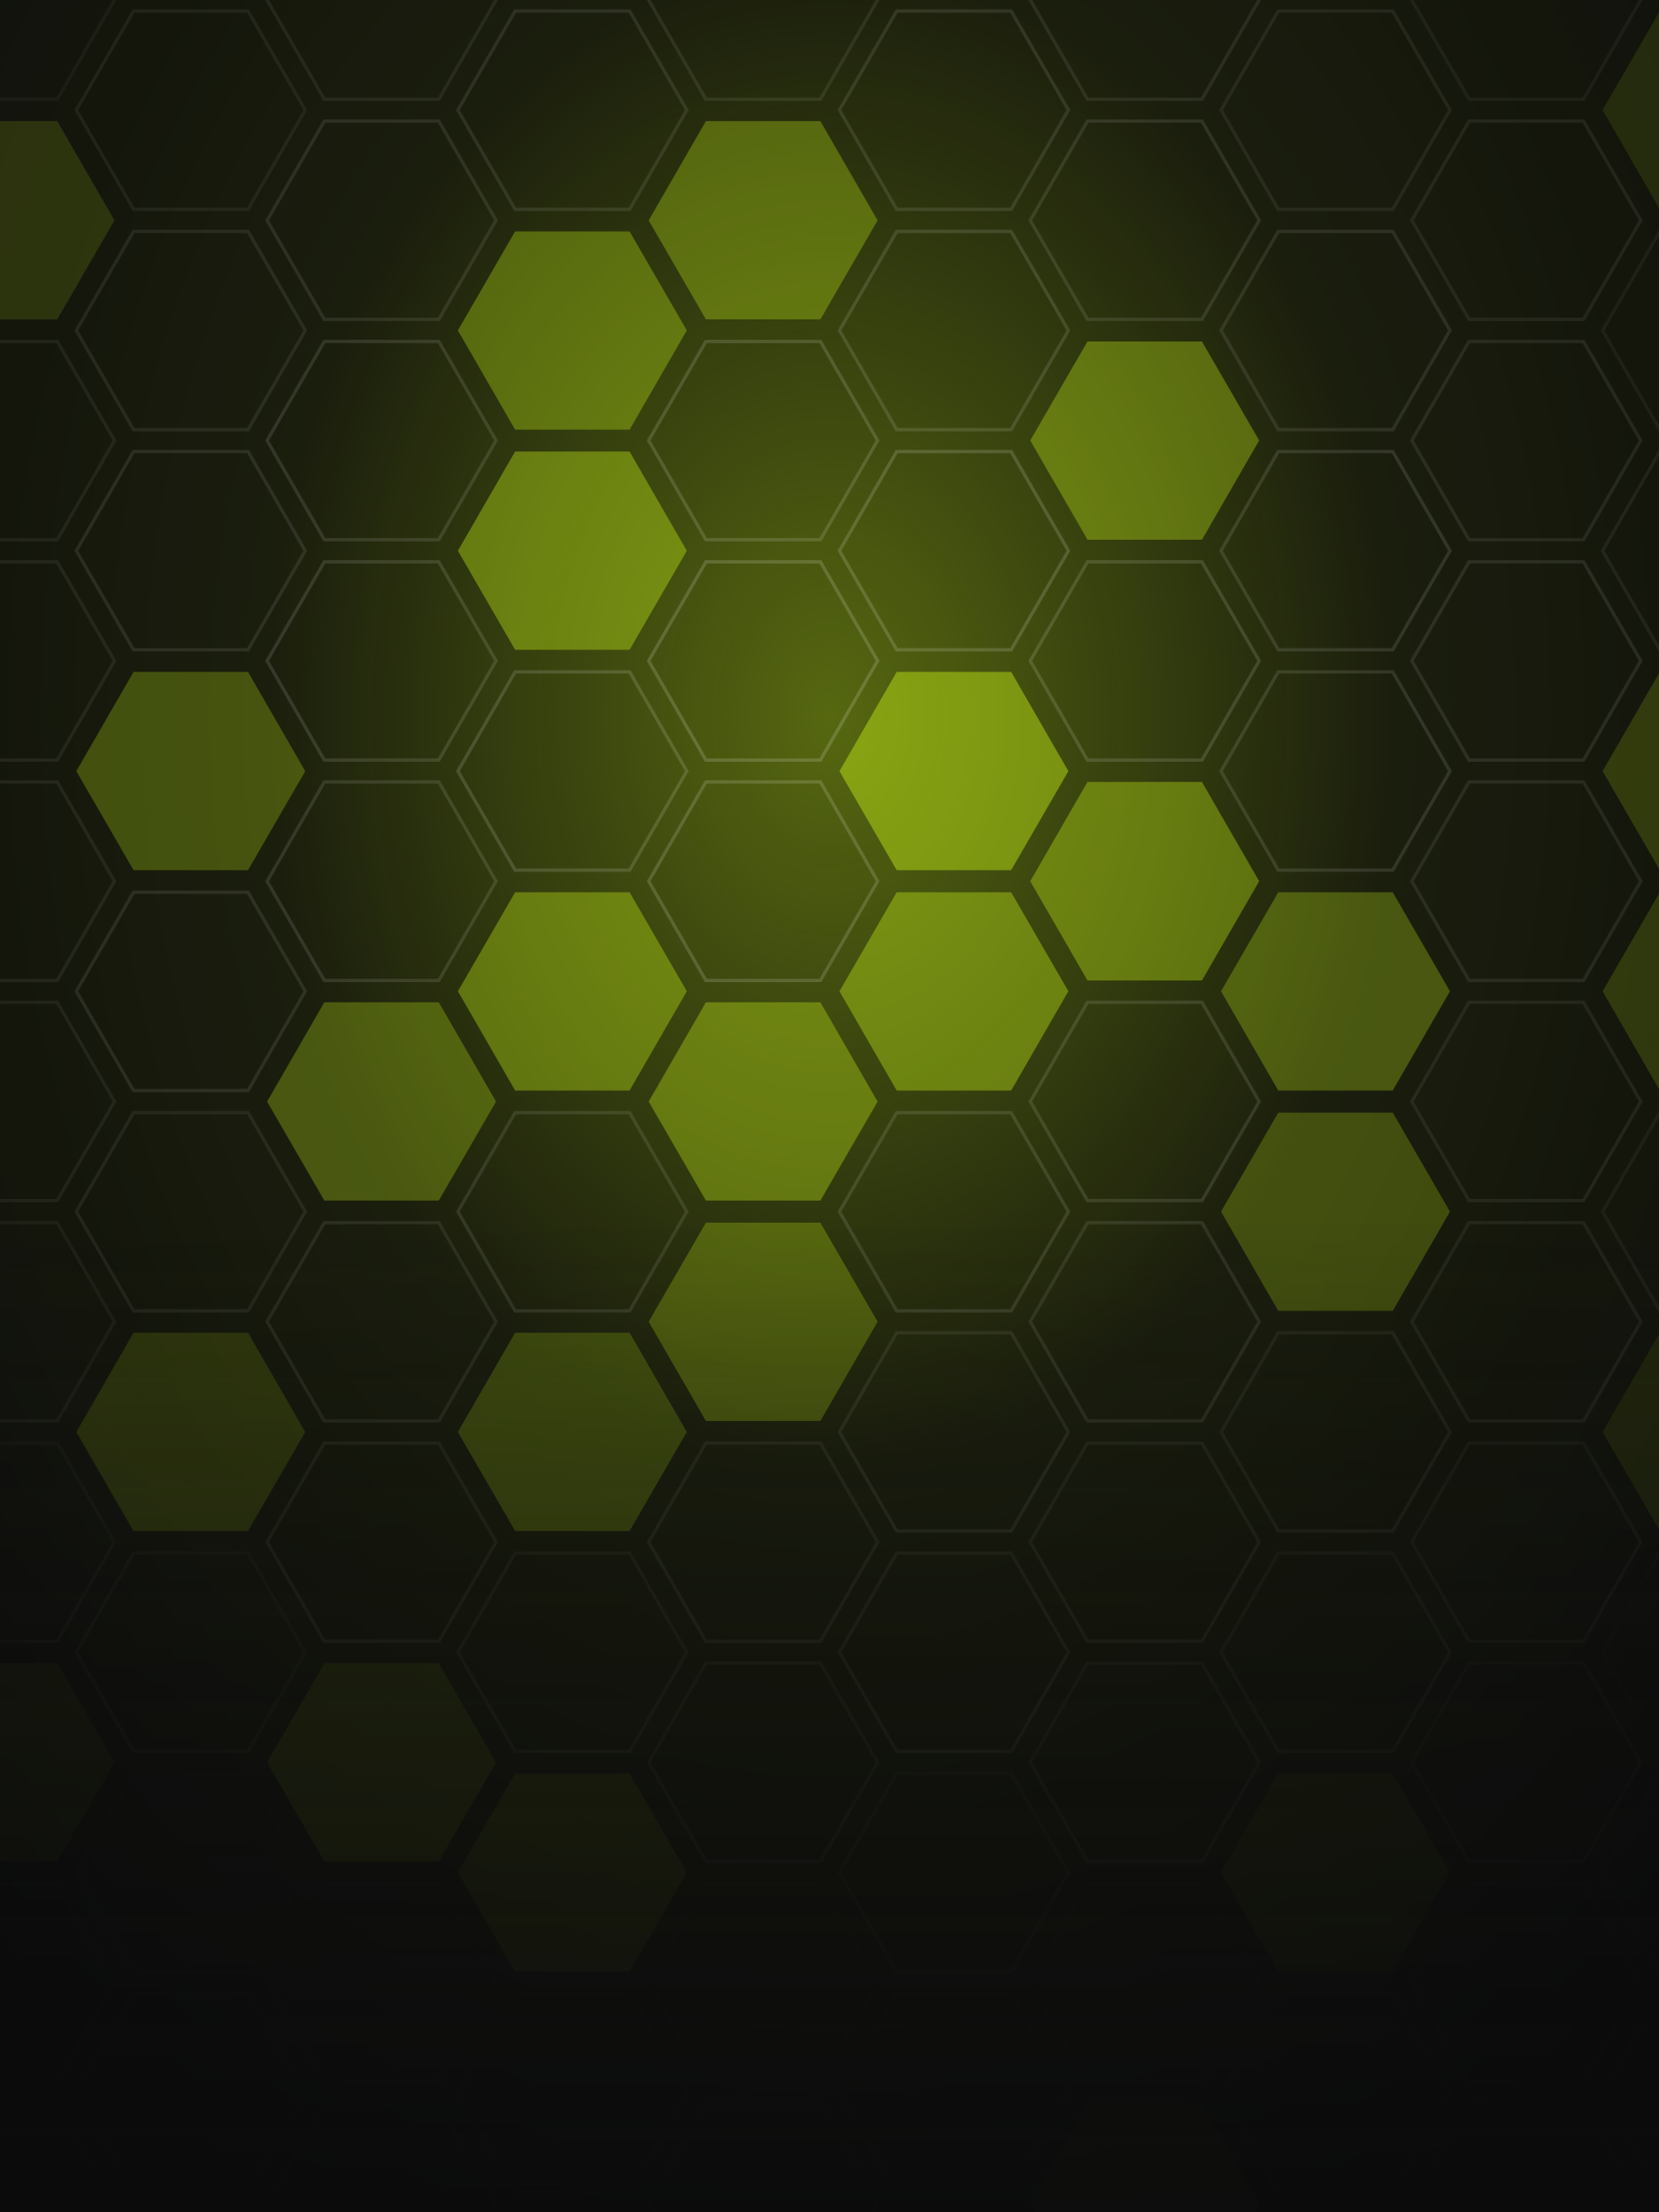
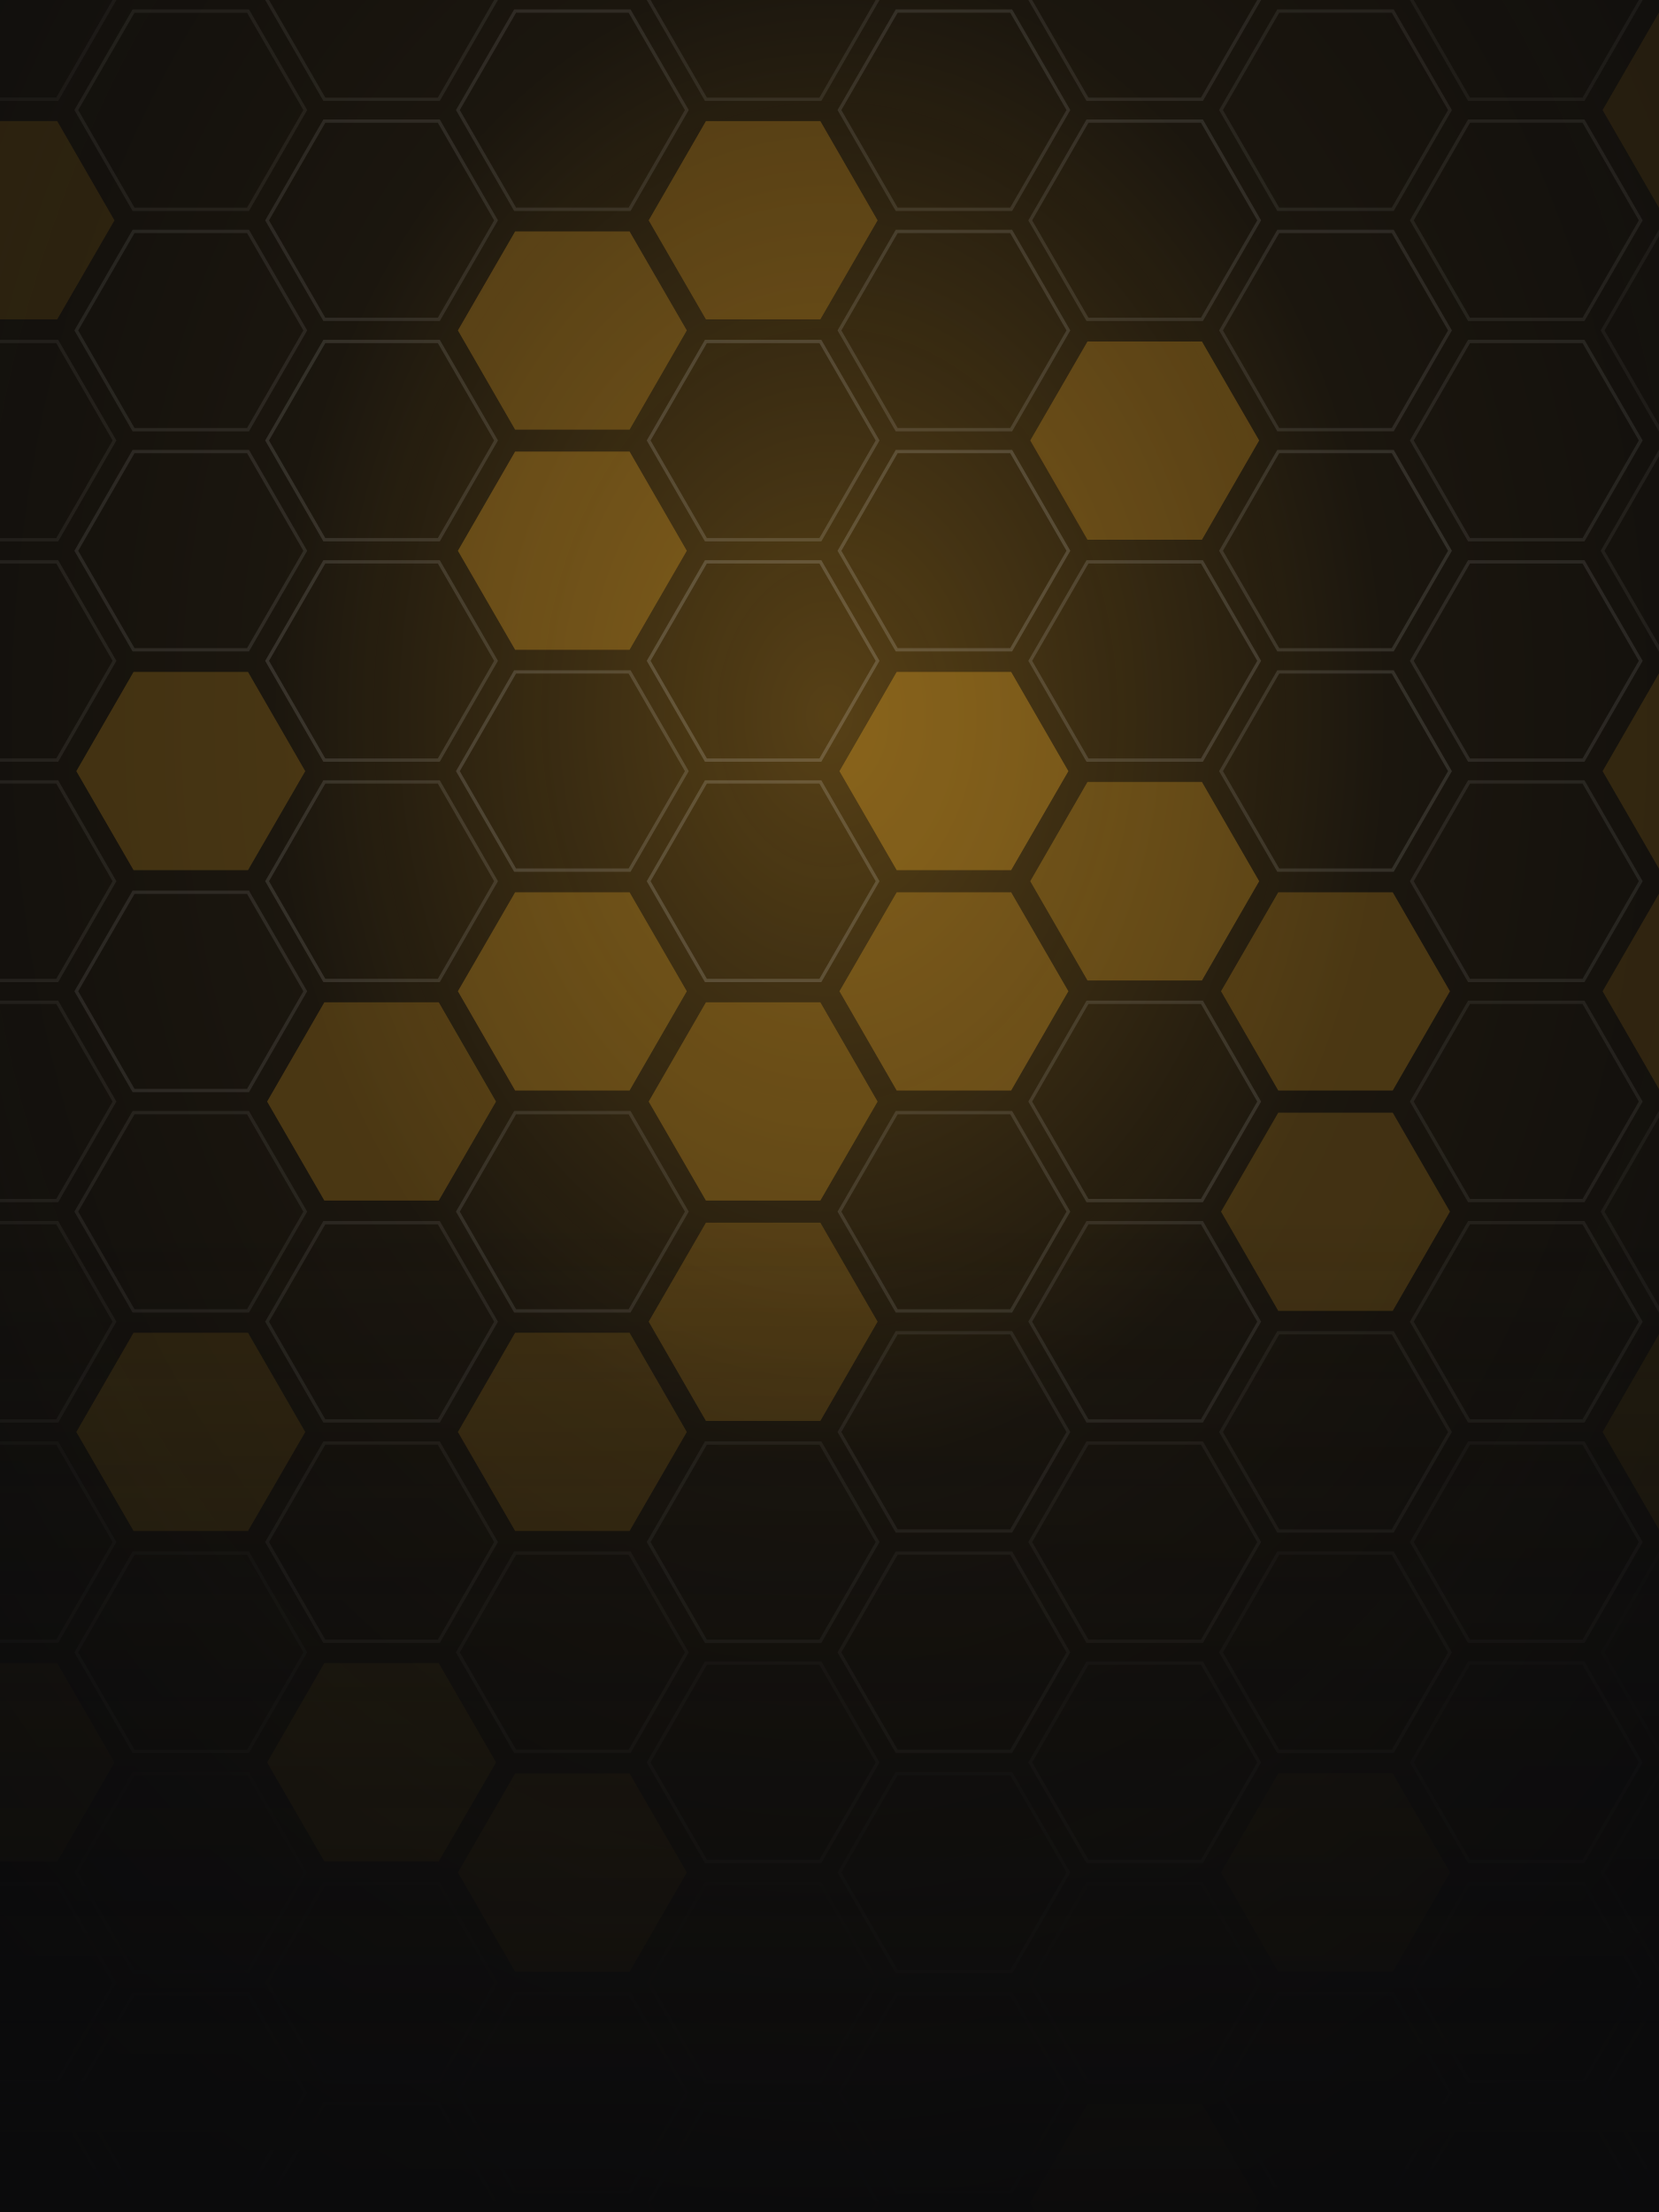
<svg xmlns="http://www.w3.org/2000/svg" viewBox="0 0 600 800" width="600" height="800">
  <defs>
    <radialGradient id="glow1" cx="0.5" cy="0.325" r="0.75">
-       <stop offset="0" stop-color="#d1fe17" stop-opacity="0.38" />
-       <stop offset="0.45" stop-color="#d1fe17" stop-opacity="0.08" />
-       <stop offset="1" stop-color="#d1fe17" stop-opacity="0" />
+       <stop offset="0" stop-color="#d39725" stop-opacity="0.38" />
+       <stop offset="0.45" stop-color="#d39725" stop-opacity="0.08" />
+       <stop offset="1" stop-color="#d39725" stop-opacity="0" />
    </radialGradient>
    <linearGradient id="fade1" x1="0" y1="0" x2="0" y2="1">
      <stop offset="0.55" stop-color="#0b0b0c" stop-opacity="0" />
      <stop offset="1" stop-color="#0b0b0c" stop-opacity="0.85" />
    </linearGradient>
  </defs>
  <rect width="600" height="800" fill="#0b0b0c" />
  <rect width="600" height="800" fill="url(#glow1)" />
  <path d="M-27.6,-39.8L-48.3,-4.0L-89.7,-4.0L-110.4,-39.8L-89.7,-75.7L-48.3,-75.7Z" fill="none" stroke="#ffffff" stroke-opacity="0.01" stroke-width="1.2" />
  <path d="M-27.6,39.8L-48.3,75.7L-89.7,75.7L-110.4,39.8L-89.7,4.0L-48.3,4.0Z" fill="none" stroke="#ffffff" stroke-opacity="0.02" stroke-width="1.2" />
  <path d="M-27.6,119.5L-48.3,155.4L-89.7,155.4L-110.4,119.5L-89.7,83.7L-48.3,83.7Z" fill="none" stroke="#ffffff" stroke-opacity="0.04" stroke-width="1.2" />
  <path d="M-27.6,199.2L-48.3,235.0L-89.7,235.0L-110.4,199.2L-89.7,163.3L-48.3,163.3Z" fill="none" stroke="#ffffff" stroke-opacity="0.04" stroke-width="1.2" />
-   <path d="M-27.6,278.9L-48.3,314.7L-89.7,314.7L-110.4,278.9L-89.7,243.0L-48.3,243.0Z" fill="#d1fe17" fill-opacity="0.12" />
+   <path d="M-27.6,278.9L-48.3,314.7L-89.7,314.7L-110.4,278.9L-89.7,243.0L-48.3,243.0Z" fill="#d39725" fill-opacity="0.12" />
  <path d="M-27.6,358.5L-48.3,394.4L-89.7,394.4L-110.4,358.5L-89.7,322.7L-48.3,322.7Z" fill="none" stroke="#ffffff" stroke-opacity="0.04" stroke-width="1.2" />
  <path d="M-27.6,438.2L-48.3,474.1L-89.7,474.1L-110.4,438.2L-89.7,402.4L-48.3,402.4Z" fill="none" stroke="#ffffff" stroke-opacity="0.03" stroke-width="1.2" />
  <path d="M-27.6,517.9L-48.3,553.7L-89.7,553.7L-110.4,517.9L-89.7,482.0L-48.3,482.0Z" fill="none" stroke="#ffffff" stroke-opacity="0.02" stroke-width="1.2" />
-   <path d="M-27.6,597.6L-48.3,633.4L-89.7,633.4L-110.4,597.6L-89.7,561.7L-48.3,561.7Z" fill="#d1fe17" fill-opacity="0.04" />
+   <path d="M-27.6,597.6L-48.3,633.4L-89.7,633.4L-110.4,597.6L-89.7,561.7L-48.3,561.7Z" fill="#d39725" fill-opacity="0.04" />
  <path d="M-27.6,677.2L-48.3,713.1L-89.7,713.1L-110.4,677.2L-89.7,641.4L-48.3,641.4Z" fill="none" stroke="#ffffff" stroke-opacity="0.01" stroke-width="1.2" />
  <path d="M-27.6,756.9L-48.3,792.8L-89.7,792.8L-110.4,756.9L-89.7,721.1L-48.3,721.1Z" fill="none" stroke="#ffffff" stroke-opacity="0.01" stroke-width="1.2" />
  <path d="M-27.6,836.6L-48.3,872.4L-89.7,872.4L-110.4,836.6L-89.7,800.7L-48.3,800.7Z" fill="none" stroke="#ffffff" stroke-opacity="0.01" stroke-width="1.2" />
  <path d="M41.4,-79.7L20.7,-43.8L-20.7,-43.8L-41.4,-79.7L-20.7,-115.5L20.7,-115.5Z" fill="none" stroke="#ffffff" stroke-opacity="0.02" stroke-width="1.2" />
  <path d="M41.4,0.0L20.7,35.9L-20.7,35.9L-41.4,0.0L-20.7,-35.9L20.7,-35.9Z" fill="none" stroke="#ffffff" stroke-opacity="0.04" stroke-width="1.2" />
-   <path d="M41.4,79.7L20.7,115.5L-20.7,115.5L-41.4,79.7L-20.7,43.8L20.7,43.8Z" fill="#d1fe17" fill-opacity="0.13" />
+   <path d="M41.4,79.7L20.7,115.5L-20.7,115.5L-41.4,79.7L-20.7,43.8L20.7,43.8Z" fill="#d39725" fill-opacity="0.13" />
  <path d="M41.4,159.3L20.7,195.2L-20.7,195.2L-41.4,159.3L-20.7,123.5L20.7,123.5Z" fill="none" stroke="#ffffff" stroke-opacity="0.06" stroke-width="1.2" />
  <path d="M41.4,239.0L20.7,274.9L-20.7,274.9L-41.4,239.0L-20.7,203.2L20.7,203.2Z" fill="none" stroke="#ffffff" stroke-opacity="0.07" stroke-width="1.2" />
  <path d="M41.4,318.7L20.7,354.6L-20.7,354.6L-41.4,318.7L-20.7,282.8L20.7,282.8Z" fill="none" stroke="#ffffff" stroke-opacity="0.07" stroke-width="1.2" />
  <path d="M41.4,398.4L20.7,434.2L-20.7,434.2L-41.4,398.4L-20.7,362.5L20.7,362.5Z" fill="none" stroke="#ffffff" stroke-opacity="0.06" stroke-width="1.2" />
  <path d="M41.4,478.0L20.7,513.9L-20.7,513.9L-41.4,478.0L-20.7,442.2L20.7,442.2Z" fill="none" stroke="#ffffff" stroke-opacity="0.05" stroke-width="1.2" />
  <path d="M41.4,557.7L20.7,593.6L-20.7,593.6L-41.4,557.7L-20.7,521.9L20.7,521.9Z" fill="none" stroke="#ffffff" stroke-opacity="0.03" stroke-width="1.2" />
-   <path d="M41.4,637.4L20.7,673.2L-20.7,673.2L-41.4,637.4L-20.7,601.5L20.7,601.5Z" fill="#d1fe17" fill-opacity="0.04" />
+   <path d="M41.4,637.4L20.7,673.2L-20.7,673.2L-41.4,637.4L-20.7,601.5L20.7,601.5Z" fill="#d39725" fill-opacity="0.04" />
  <path d="M41.4,717.1L20.7,752.9L-20.7,752.9L-41.4,717.1L-20.7,681.2L20.7,681.2Z" fill="none" stroke="#ffffff" stroke-opacity="0.01" stroke-width="1.2" />
  <path d="M41.4,796.7L20.7,832.6L-20.7,832.6L-41.4,796.7L-20.7,760.9L20.7,760.9Z" fill="none" stroke="#ffffff" stroke-opacity="0.01" stroke-width="1.2" />
-   <path d="M110.4,-39.8L89.7,-4.0L48.3,-4.0L27.6,-39.8L48.3,-75.7L89.7,-75.7Z" fill="#d1fe17" fill-opacity="0.11" />
+   <path d="M110.4,-39.8L89.7,-4.0L48.3,-4.0L27.6,-39.8L48.3,-75.7L89.7,-75.7Z" fill="#d39725" fill-opacity="0.11" />
  <path d="M110.4,39.8L89.7,75.7L48.3,75.7L27.6,39.8L48.3,4.0L89.7,4.0Z" fill="none" stroke="#ffffff" stroke-opacity="0.06" stroke-width="1.2" />
  <path d="M110.4,119.5L89.7,155.4L48.3,155.4L27.6,119.5L48.3,83.7L89.7,83.7Z" fill="none" stroke="#ffffff" stroke-opacity="0.08" stroke-width="1.2" />
  <path d="M110.4,199.2L89.7,235.0L48.3,235.0L27.6,199.2L48.3,163.3L89.7,163.3Z" fill="none" stroke="#ffffff" stroke-opacity="0.09" stroke-width="1.2" />
-   <path d="M110.4,278.9L89.7,314.7L48.3,314.7L27.6,278.9L48.3,243.0L89.7,243.0Z" fill="#d1fe17" fill-opacity="0.24" />
+   <path d="M110.4,278.9L89.7,314.7L48.3,314.7L27.6,278.9L48.3,243.0L89.7,243.0Z" fill="#d39725" fill-opacity="0.24" />
  <path d="M110.4,358.5L89.7,394.4L48.3,394.4L27.6,358.5L48.3,322.7L89.7,322.7Z" fill="none" stroke="#ffffff" stroke-opacity="0.09" stroke-width="1.2" />
  <path d="M110.4,438.2L89.7,474.1L48.3,474.1L27.6,438.2L48.3,402.4L89.7,402.4Z" fill="none" stroke="#ffffff" stroke-opacity="0.07" stroke-width="1.2" />
-   <path d="M110.4,517.9L89.7,553.7L48.3,553.7L27.6,517.9L48.3,482.0L89.7,482.0Z" fill="#d1fe17" fill-opacity="0.14" />
+   <path d="M110.4,517.9L89.7,553.7L48.3,553.7L27.6,517.9L48.3,482.0L89.7,482.0Z" fill="#d39725" fill-opacity="0.14" />
  <path d="M110.4,597.6L89.7,633.4L48.3,633.4L27.6,597.6L48.3,561.7L89.7,561.7Z" fill="none" stroke="#ffffff" stroke-opacity="0.03" stroke-width="1.2" />
  <path d="M110.4,677.2L89.7,713.1L48.3,713.1L27.6,677.2L48.3,641.4L89.7,641.4Z" fill="none" stroke="#ffffff" stroke-opacity="0.01" stroke-width="1.2" />
  <path d="M110.4,756.9L89.7,792.8L48.3,792.8L27.6,756.9L48.3,721.1L89.7,721.1Z" fill="none" stroke="#ffffff" stroke-opacity="0.01" stroke-width="1.2" />
  <path d="M110.4,836.6L89.7,872.4L48.3,872.4L27.6,836.6L48.3,800.7L89.7,800.7Z" fill="none" stroke="#ffffff" stroke-opacity="0.01" stroke-width="1.2" />
  <path d="M179.4,-79.7L158.7,-43.8L117.3,-43.8L96.6,-79.7L117.3,-115.5L158.7,-115.5Z" fill="none" stroke="#ffffff" stroke-opacity="0.04" stroke-width="1.2" />
  <path d="M179.4,0.0L158.7,35.9L117.3,35.9L96.6,0.0L117.3,-35.9L158.7,-35.9Z" fill="none" stroke="#ffffff" stroke-opacity="0.07" stroke-width="1.2" />
  <path d="M179.4,79.7L158.7,115.5L117.3,115.5L96.6,79.7L117.3,43.8L158.7,43.8Z" fill="none" stroke="#ffffff" stroke-opacity="0.09" stroke-width="1.2" />
  <path d="M179.4,159.3L158.7,195.2L117.3,195.2L96.6,159.3L117.3,123.5L158.7,123.5Z" fill="none" stroke="#ffffff" stroke-opacity="0.11" stroke-width="1.2" />
  <path d="M179.4,239.0L158.7,274.9L117.3,274.9L96.6,239.0L117.3,203.2L158.7,203.2Z" fill="none" stroke="#ffffff" stroke-opacity="0.12" stroke-width="1.2" />
  <path d="M179.4,318.7L158.7,354.6L117.3,354.6L96.6,318.7L117.3,282.8L158.7,282.8Z" fill="none" stroke="#ffffff" stroke-opacity="0.11" stroke-width="1.2" />
-   <path d="M179.4,398.4L158.7,434.2L117.3,434.2L96.6,398.4L117.3,362.5L158.7,362.5Z" fill="#d1fe17" fill-opacity="0.26" />
+   <path d="M179.4,398.4L158.7,434.2L117.3,434.2L96.6,398.4L117.3,362.5L158.7,362.5Z" fill="#d39725" fill-opacity="0.26" />
  <path d="M179.4,478.0L158.7,513.9L117.3,513.9L96.6,478.0L117.3,442.2L158.7,442.2Z" fill="none" stroke="#ffffff" stroke-opacity="0.08" stroke-width="1.2" />
  <path d="M179.4,557.7L158.7,593.6L117.3,593.6L96.6,557.7L117.3,521.9L158.7,521.9Z" fill="none" stroke="#ffffff" stroke-opacity="0.06" stroke-width="1.2" />
-   <path d="M179.4,637.4L158.7,673.2L117.3,673.2L96.6,637.4L117.3,601.5L158.7,601.5Z" fill="#d1fe17" fill-opacity="0.08" />
+   <path d="M179.4,637.4L158.7,673.2L117.3,673.2L96.6,637.4L117.3,601.5L158.7,601.5Z" fill="#d39725" fill-opacity="0.08" />
  <path d="M179.4,717.1L158.7,752.9L117.3,752.9L96.6,717.1L117.3,681.2L158.7,681.2Z" fill="none" stroke="#ffffff" stroke-opacity="0.01" stroke-width="1.2" />
  <path d="M179.4,796.7L158.7,832.6L117.3,832.6L96.6,796.7L117.3,760.9L158.7,760.9Z" fill="none" stroke="#ffffff" stroke-opacity="0.01" stroke-width="1.2" />
  <path d="M248.4,-39.8L227.7,-4.0L186.3,-4.0L165.6,-39.8L186.3,-75.7L227.7,-75.7Z" fill="none" stroke="#ffffff" stroke-opacity="0.07" stroke-width="1.2" />
  <path d="M248.4,39.8L227.7,75.7L186.3,75.7L165.6,39.8L186.3,4.0L227.7,4.0Z" fill="none" stroke="#ffffff" stroke-opacity="0.09" stroke-width="1.2" />
-   <path d="M248.4,119.5L227.7,155.4L186.3,155.4L165.6,119.5L186.3,83.7L227.7,83.7Z" fill="#d1fe17" fill-opacity="0.30" />
-   <path d="M248.4,199.2L227.7,235.0L186.3,235.0L165.6,199.2L186.3,163.3L227.7,163.3Z" fill="#d1fe17" fill-opacity="0.35" />
+   <path d="M248.4,119.5L227.7,155.4L186.3,155.4L165.6,119.5L186.3,83.7L227.7,83.7Z" fill="#d39725" fill-opacity="0.30" />
+   <path d="M248.4,199.2L227.7,235.0L186.3,235.0L165.6,199.2L186.3,163.3L227.7,163.3Z" fill="#d39725" fill-opacity="0.35" />
  <path d="M248.4,278.9L227.7,314.7L186.3,314.7L165.6,278.9L186.3,243.0L227.7,243.0Z" fill="none" stroke="#ffffff" stroke-opacity="0.14" stroke-width="1.2" />
-   <path d="M248.4,358.5L227.7,394.4L186.3,394.4L165.6,358.5L186.3,322.7L227.7,322.7Z" fill="#d1fe17" fill-opacity="0.33" />
+   <path d="M248.4,358.5L227.7,394.4L186.3,394.4L165.6,358.5L186.3,322.7L227.7,322.7Z" fill="#d39725" fill-opacity="0.33" />
  <path d="M248.4,438.2L227.7,474.1L186.3,474.1L165.6,438.2L186.3,402.4L227.7,402.4Z" fill="none" stroke="#ffffff" stroke-opacity="0.10" stroke-width="1.2" />
-   <path d="M248.4,517.9L227.7,553.7L186.3,553.7L165.6,517.9L186.3,482.0L227.7,482.0Z" fill="#d1fe17" fill-opacity="0.20" />
+   <path d="M248.4,517.9L227.7,553.7L186.3,553.7L165.6,517.9L186.3,482.0L227.7,482.0Z" fill="#d39725" fill-opacity="0.20" />
  <path d="M248.4,597.6L227.7,633.4L186.3,633.4L165.6,597.6L186.3,561.7L227.7,561.7Z" fill="none" stroke="#ffffff" stroke-opacity="0.05" stroke-width="1.2" />
-   <path d="M248.4,677.2L227.7,713.1L186.3,713.1L165.6,677.2L186.3,641.4L227.7,641.4Z" fill="#d1fe17" fill-opacity="0.07" />
+   <path d="M248.4,677.2L227.7,713.1L186.3,713.1L165.6,677.2L186.3,641.4L227.7,641.4Z" fill="#d39725" fill-opacity="0.07" />
  <path d="M248.4,756.9L227.7,792.8L186.3,792.8L165.6,756.9L186.3,721.1L227.7,721.1Z" fill="none" stroke="#ffffff" stroke-opacity="0.01" stroke-width="1.2" />
  <path d="M248.4,836.6L227.7,872.4L186.3,872.4L165.6,836.6L186.3,800.7L227.7,800.7Z" fill="none" stroke="#ffffff" stroke-opacity="0.01" stroke-width="1.2" />
  <path d="M317.4,-79.7L296.7,-43.8L255.3,-43.8L234.6,-79.7L255.3,-115.5L296.7,-115.5Z" fill="none" stroke="#ffffff" stroke-opacity="0.06" stroke-width="1.2" />
  <path d="M317.4,0.0L296.7,35.9L255.3,35.9L234.6,0.0L255.3,-35.9L296.7,-35.9Z" fill="none" stroke="#ffffff" stroke-opacity="0.08" stroke-width="1.2" />
-   <path d="M317.4,79.7L296.7,115.5L255.3,115.5L234.6,79.7L255.3,43.8L296.7,43.8Z" fill="#d1fe17" fill-opacity="0.29" />
+   <path d="M317.4,79.7L296.7,115.5L255.3,115.5L234.6,79.7L255.3,43.8L296.7,43.8Z" fill="#d39725" fill-opacity="0.29" />
  <path d="M317.4,159.3L296.7,195.2L255.3,195.2L234.6,159.3L255.3,123.5L296.7,123.5Z" fill="none" stroke="#ffffff" stroke-opacity="0.14" stroke-width="1.2" />
  <path d="M317.4,239.0L296.7,274.9L255.3,274.9L234.6,239.0L255.3,203.2L296.7,203.2Z" fill="none" stroke="#ffffff" stroke-opacity="0.16" stroke-width="1.2" />
  <path d="M317.4,318.7L296.7,354.6L255.3,354.6L234.6,318.7L255.3,282.8L296.7,282.8Z" fill="none" stroke="#ffffff" stroke-opacity="0.15" stroke-width="1.2" />
-   <path d="M317.4,398.4L296.7,434.2L255.3,434.2L234.6,398.4L255.3,362.5L296.7,362.5Z" fill="#d1fe17" fill-opacity="0.32" />
-   <path d="M317.4,478.0L296.7,513.9L255.3,513.9L234.6,478.0L255.3,442.2L296.7,442.2Z" fill="#d1fe17" fill-opacity="0.25" />
+   <path d="M317.4,398.4L296.7,434.2L255.3,434.2L234.6,398.4L255.3,362.5L296.7,362.5Z" fill="#d39725" fill-opacity="0.32" />
+   <path d="M317.4,478.0L296.7,513.9L255.3,513.9L234.6,478.0L255.3,442.2L296.7,442.2Z" fill="#d39725" fill-opacity="0.25" />
  <path d="M317.4,557.7L296.7,593.6L255.3,593.6L234.6,557.7L255.3,521.9L296.7,521.9Z" fill="none" stroke="#ffffff" stroke-opacity="0.07" stroke-width="1.2" />
  <path d="M317.4,637.4L296.7,673.2L255.3,673.2L234.6,637.4L255.3,601.5L296.7,601.5Z" fill="none" stroke="#ffffff" stroke-opacity="0.04" stroke-width="1.2" />
  <path d="M317.4,717.1L296.7,752.9L255.3,752.9L234.6,717.1L255.3,681.2L296.7,681.2Z" fill="none" stroke="#ffffff" stroke-opacity="0.01" stroke-width="1.2" />
  <path d="M317.4,796.7L296.7,832.6L255.3,832.6L234.6,796.7L255.3,760.9L296.7,760.9Z" fill="none" stroke="#ffffff" stroke-opacity="0.01" stroke-width="1.2" />
  <path d="M386.4,-39.8L365.7,-4.0L324.3,-4.0L303.6,-39.8L324.3,-75.7L365.7,-75.7Z" fill="none" stroke="#ffffff" stroke-opacity="0.07" stroke-width="1.2" />
  <path d="M386.4,39.8L365.7,75.7L324.3,75.7L303.6,39.8L324.3,4.0L365.7,4.0Z" fill="none" stroke="#ffffff" stroke-opacity="0.10" stroke-width="1.2" />
  <path d="M386.4,119.5L365.7,155.4L324.3,155.4L303.6,119.5L324.3,83.7L365.7,83.7Z" fill="none" stroke="#ffffff" stroke-opacity="0.12" stroke-width="1.2" />
  <path d="M386.4,199.2L365.7,235.0L324.3,235.0L303.6,199.2L324.3,163.3L365.7,163.3Z" fill="none" stroke="#ffffff" stroke-opacity="0.15" stroke-width="1.2" />
-   <path d="M386.4,278.9L365.7,314.7L324.3,314.7L303.6,278.9L324.3,243.0L365.7,243.0Z" fill="#d1fe17" fill-opacity="0.41" />
-   <path d="M386.4,358.5L365.7,394.4L324.3,394.4L303.6,358.5L324.3,322.7L365.7,322.7Z" fill="#d1fe17" fill-opacity="0.35" />
+   <path d="M386.4,278.9L365.7,314.7L324.3,314.7L303.6,278.9L324.3,243.0L365.7,243.0Z" fill="#d39725" fill-opacity="0.41" />
+   <path d="M386.4,358.5L365.7,394.4L324.3,394.4L303.6,358.5L324.3,322.7L365.7,322.7Z" fill="#d39725" fill-opacity="0.35" />
  <path d="M386.4,438.2L365.7,474.1L324.3,474.1L303.6,438.2L324.3,402.4L365.7,402.4Z" fill="none" stroke="#ffffff" stroke-opacity="0.11" stroke-width="1.2" />
  <path d="M386.4,517.9L365.7,553.7L324.3,553.7L303.6,517.9L324.3,482.0L365.7,482.0Z" fill="none" stroke="#ffffff" stroke-opacity="0.08" stroke-width="1.2" />
  <path d="M386.4,597.6L365.7,633.4L324.3,633.4L303.6,597.6L324.3,561.7L365.7,561.7Z" fill="none" stroke="#ffffff" stroke-opacity="0.06" stroke-width="1.2" />
  <path d="M386.4,677.2L365.7,713.1L324.3,713.1L303.6,677.2L324.3,641.4L365.7,641.4Z" fill="none" stroke="#ffffff" stroke-opacity="0.03" stroke-width="1.2" />
  <path d="M386.4,756.9L365.7,792.8L324.3,792.8L303.6,756.9L324.3,721.1L365.7,721.1Z" fill="none" stroke="#ffffff" stroke-opacity="0.01" stroke-width="1.2" />
  <path d="M386.4,836.6L365.7,872.4L324.3,872.4L303.6,836.6L324.3,800.7L365.7,800.7Z" fill="none" stroke="#ffffff" stroke-opacity="0.01" stroke-width="1.2" />
  <path d="M455.4,-79.7L434.7,-43.8L393.3,-43.8L372.6,-79.7L393.3,-115.5L434.7,-115.5Z" fill="none" stroke="#ffffff" stroke-opacity="0.05" stroke-width="1.2" />
  <path d="M455.4,0.0L434.7,35.9L393.3,35.9L372.6,0.0L393.3,-35.9L434.7,-35.9Z" fill="none" stroke="#ffffff" stroke-opacity="0.08" stroke-width="1.2" />
  <path d="M455.4,79.7L434.7,115.5L393.3,115.5L372.6,79.7L393.3,43.8L434.7,43.8Z" fill="none" stroke="#ffffff" stroke-opacity="0.10" stroke-width="1.2" />
-   <path d="M455.4,159.3L434.7,195.2L393.3,195.2L372.6,159.3L393.3,123.5L434.7,123.5Z" fill="#d1fe17" fill-opacity="0.31" />
+   <path d="M455.4,159.3L434.7,195.2L393.3,195.2L372.6,159.3L393.3,123.5L434.7,123.5Z" fill="#d39725" fill-opacity="0.31" />
  <path d="M455.4,239.0L434.7,274.9L393.3,274.9L372.6,239.0L393.3,203.2L434.7,203.2Z" fill="none" stroke="#ffffff" stroke-opacity="0.13" stroke-width="1.2" />
-   <path d="M455.4,318.7L434.7,354.6L393.3,354.6L372.6,318.7L393.3,282.8L434.7,282.8Z" fill="#d1fe17" fill-opacity="0.33" />
+   <path d="M455.4,318.7L434.7,354.6L393.3,354.6L372.6,318.7L393.3,282.8L434.7,282.8Z" fill="#d39725" fill-opacity="0.33" />
  <path d="M455.4,398.4L434.7,434.2L393.3,434.2L372.6,398.4L393.3,362.5L434.7,362.5Z" fill="none" stroke="#ffffff" stroke-opacity="0.11" stroke-width="1.2" />
  <path d="M455.4,478.0L434.7,513.9L393.3,513.9L372.6,478.0L393.3,442.2L434.7,442.2Z" fill="none" stroke="#ffffff" stroke-opacity="0.09" stroke-width="1.2" />
  <path d="M455.4,557.7L434.7,593.6L393.3,593.6L372.6,557.7L393.3,521.9L434.7,521.9Z" fill="none" stroke="#ffffff" stroke-opacity="0.06" stroke-width="1.2" />
  <path d="M455.4,637.4L434.7,673.2L393.3,673.2L372.6,637.4L393.3,601.5L434.7,601.5Z" fill="none" stroke="#ffffff" stroke-opacity="0.04" stroke-width="1.2" />
  <path d="M455.4,717.1L434.7,752.9L393.3,752.9L372.6,717.1L393.3,681.2L434.7,681.2Z" fill="none" stroke="#ffffff" stroke-opacity="0.01" stroke-width="1.2" />
-   <path d="M455.4,796.7L434.7,832.6L393.3,832.6L372.6,796.7L393.3,760.9L434.7,760.9Z" fill="#d1fe17" fill-opacity="0.04" />
+   <path d="M455.4,796.7L434.7,832.6L393.3,832.6L372.6,796.7L393.3,760.9L434.7,760.9Z" fill="#d39725" fill-opacity="0.04" />
  <path d="M524.4,-39.8L503.7,-4.0L462.3,-4.0L441.6,-39.8L462.3,-75.7L503.7,-75.7Z" fill="none" stroke="#ffffff" stroke-opacity="0.05" stroke-width="1.2" />
  <path d="M524.4,39.8L503.7,75.7L462.3,75.7L441.6,39.8L462.3,4.0L503.7,4.0Z" fill="none" stroke="#ffffff" stroke-opacity="0.07" stroke-width="1.2" />
  <path d="M524.4,119.5L503.7,155.4L462.3,155.4L441.6,119.5L462.3,83.7L503.7,83.7Z" fill="none" stroke="#ffffff" stroke-opacity="0.09" stroke-width="1.2" />
  <path d="M524.4,199.2L503.7,235.0L462.3,235.0L441.6,199.2L462.3,163.3L503.7,163.3Z" fill="none" stroke="#ffffff" stroke-opacity="0.11" stroke-width="1.2" />
  <path d="M524.4,278.9L503.7,314.7L462.3,314.7L441.6,278.9L462.3,243.0L503.7,243.0Z" fill="none" stroke="#ffffff" stroke-opacity="0.11" stroke-width="1.2" />
-   <path d="M524.4,358.5L503.7,394.4L462.3,394.4L441.6,358.5L462.3,322.7L503.7,322.7Z" fill="#d1fe17" fill-opacity="0.26" />
-   <path d="M524.4,438.2L503.7,474.1L462.3,474.1L441.6,438.2L462.3,402.4L503.7,402.4Z" fill="#d1fe17" fill-opacity="0.22" />
+   <path d="M524.4,358.5L503.7,394.4L462.3,394.4L441.6,358.5L462.3,322.7L503.7,322.7Z" fill="#d39725" fill-opacity="0.26" />
+   <path d="M524.4,438.2L503.7,474.1L462.3,474.1L441.6,438.2L462.3,402.4L503.7,402.4Z" fill="#d39725" fill-opacity="0.22" />
  <path d="M524.4,517.9L503.7,553.7L462.3,553.7L441.6,517.9L462.3,482.0L503.7,482.0Z" fill="none" stroke="#ffffff" stroke-opacity="0.06" stroke-width="1.2" />
  <path d="M524.4,597.6L503.7,633.4L462.3,633.4L441.6,597.6L462.3,561.7L503.7,561.7Z" fill="none" stroke="#ffffff" stroke-opacity="0.04" stroke-width="1.2" />
-   <path d="M524.4,677.2L503.7,713.1L462.3,713.1L441.6,677.2L462.3,641.4L503.7,641.4Z" fill="#d1fe17" fill-opacity="0.04" />
+   <path d="M524.4,677.2L503.7,713.1L462.3,713.1L441.6,677.2L462.3,641.4L503.7,641.4Z" fill="#d39725" fill-opacity="0.04" />
  <path d="M524.4,756.9L503.7,792.8L462.3,792.8L441.6,756.9L462.3,721.1L503.7,721.1Z" fill="none" stroke="#ffffff" stroke-opacity="0.01" stroke-width="1.2" />
  <path d="M524.4,836.6L503.7,872.4L462.3,872.4L441.6,836.6L462.3,800.7L503.7,800.7Z" fill="none" stroke="#ffffff" stroke-opacity="0.01" stroke-width="1.2" />
  <path d="M593.4,-79.7L572.7,-43.8L531.3,-43.8L510.6,-79.7L531.3,-115.5L572.7,-115.5Z" fill="none" stroke="#ffffff" stroke-opacity="0.03" stroke-width="1.2" />
  <path d="M593.4,0.0L572.7,35.9L531.3,35.9L510.6,0.0L531.3,-35.9L572.7,-35.9Z" fill="none" stroke="#ffffff" stroke-opacity="0.05" stroke-width="1.2" />
  <path d="M593.4,79.7L572.7,115.5L531.3,115.5L510.6,79.7L531.3,43.8L572.7,43.8Z" fill="none" stroke="#ffffff" stroke-opacity="0.07" stroke-width="1.2" />
  <path d="M593.4,159.3L572.7,195.2L531.3,195.2L510.6,159.3L531.3,123.5L572.7,123.5Z" fill="none" stroke="#ffffff" stroke-opacity="0.08" stroke-width="1.2" />
  <path d="M593.4,239.0L572.7,274.9L531.3,274.9L510.6,239.0L531.3,203.2L572.7,203.2Z" fill="none" stroke="#ffffff" stroke-opacity="0.09" stroke-width="1.2" />
  <path d="M593.4,318.7L572.7,354.6L531.3,354.6L510.6,318.7L531.3,282.8L572.7,282.8Z" fill="none" stroke="#ffffff" stroke-opacity="0.08" stroke-width="1.2" />
  <path d="M593.4,398.4L572.7,434.2L531.3,434.2L510.6,398.4L531.3,362.5L572.7,362.5Z" fill="none" stroke="#ffffff" stroke-opacity="0.07" stroke-width="1.2" />
  <path d="M593.4,478.0L572.7,513.9L531.3,513.9L510.6,478.0L531.3,442.2L572.7,442.2Z" fill="none" stroke="#ffffff" stroke-opacity="0.06" stroke-width="1.2" />
  <path d="M593.4,557.7L572.7,593.6L531.3,593.6L510.6,557.7L531.3,521.9L572.7,521.9Z" fill="none" stroke="#ffffff" stroke-opacity="0.04" stroke-width="1.2" />
  <path d="M593.4,637.4L572.7,673.2L531.3,673.2L510.6,637.4L531.3,601.5L572.7,601.5Z" fill="none" stroke="#ffffff" stroke-opacity="0.02" stroke-width="1.2" />
  <path d="M593.4,717.1L572.7,752.9L531.3,752.9L510.6,717.1L531.3,681.2L572.7,681.2Z" fill="none" stroke="#ffffff" stroke-opacity="0.01" stroke-width="1.2" />
  <path d="M593.4,796.7L572.7,832.6L531.3,832.6L510.6,796.7L531.3,760.9L572.7,760.9Z" fill="none" stroke="#ffffff" stroke-opacity="0.01" stroke-width="1.2" />
  <path d="M662.4,-39.8L641.7,-4.0L600.3,-4.0L579.6,-39.8L600.3,-75.7L641.7,-75.7Z" fill="none" stroke="#ffffff" stroke-opacity="0.02" stroke-width="1.2" />
-   <path d="M662.4,39.8L641.7,75.7L600.3,75.7L579.6,39.8L600.3,4.0L641.7,4.0Z" fill="#d1fe17" fill-opacity="0.10" />
+   <path d="M662.4,39.8L641.7,75.7L600.3,75.7L579.6,39.8L600.3,4.0L641.7,4.0Z" fill="#d39725" fill-opacity="0.10" />
  <path d="M662.4,119.5L641.7,155.4L600.3,155.4L579.6,119.5L600.3,83.7L641.7,83.7Z" fill="none" stroke="#ffffff" stroke-opacity="0.05" stroke-width="1.2" />
  <path d="M662.4,199.2L641.7,235.0L600.3,235.0L579.6,199.2L600.3,163.3L641.7,163.3Z" fill="none" stroke="#ffffff" stroke-opacity="0.06" stroke-width="1.2" />
-   <path d="M662.4,278.9L641.7,314.7L600.3,314.7L579.6,278.9L600.3,243.0L641.7,243.0Z" fill="#d1fe17" fill-opacity="0.16" />
-   <path d="M662.4,358.5L641.7,394.4L600.3,394.4L579.6,358.5L600.3,322.7L641.7,322.7Z" fill="#d1fe17" fill-opacity="0.15" />
+   <path d="M662.4,278.9L641.7,314.7L600.3,314.7L579.6,278.9L600.3,243.0L641.7,243.0Z" fill="#d39725" fill-opacity="0.16" />
+   <path d="M662.4,358.5L641.7,394.4L600.3,394.4L579.6,358.5L600.3,322.7L641.7,322.7Z" fill="#d39725" fill-opacity="0.15" />
  <path d="M662.4,438.2L641.7,474.1L600.3,474.1L579.6,438.2L600.3,402.4L641.7,402.4Z" fill="none" stroke="#ffffff" stroke-opacity="0.05" stroke-width="1.2" />
-   <path d="M662.4,517.9L641.7,553.7L600.3,553.7L579.6,517.9L600.3,482.0L641.7,482.0Z" fill="#d1fe17" fill-opacity="0.08" />
+   <path d="M662.4,517.9L641.7,553.7L600.3,553.7L579.6,517.9L600.3,482.0L641.7,482.0Z" fill="#d39725" fill-opacity="0.08" />
  <path d="M662.4,597.6L641.7,633.4L600.3,633.4L579.6,597.6L600.3,561.7L641.7,561.7Z" fill="none" stroke="#ffffff" stroke-opacity="0.01" stroke-width="1.2" />
  <path d="M662.4,677.2L641.7,713.1L600.3,713.1L579.6,677.2L600.3,641.4L641.7,641.4Z" fill="none" stroke="#ffffff" stroke-opacity="0.01" stroke-width="1.2" />
  <path d="M662.4,756.9L641.7,792.8L600.3,792.8L579.6,756.9L600.3,721.1L641.7,721.1Z" fill="none" stroke="#ffffff" stroke-opacity="0.01" stroke-width="1.2" />
  <path d="M662.4,836.6L641.7,872.4L600.3,872.4L579.6,836.6L600.3,800.7L641.7,800.7Z" fill="none" stroke="#ffffff" stroke-opacity="0.01" stroke-width="1.2" />
  <rect width="600" height="800" fill="url(#fade1)" />
</svg>
